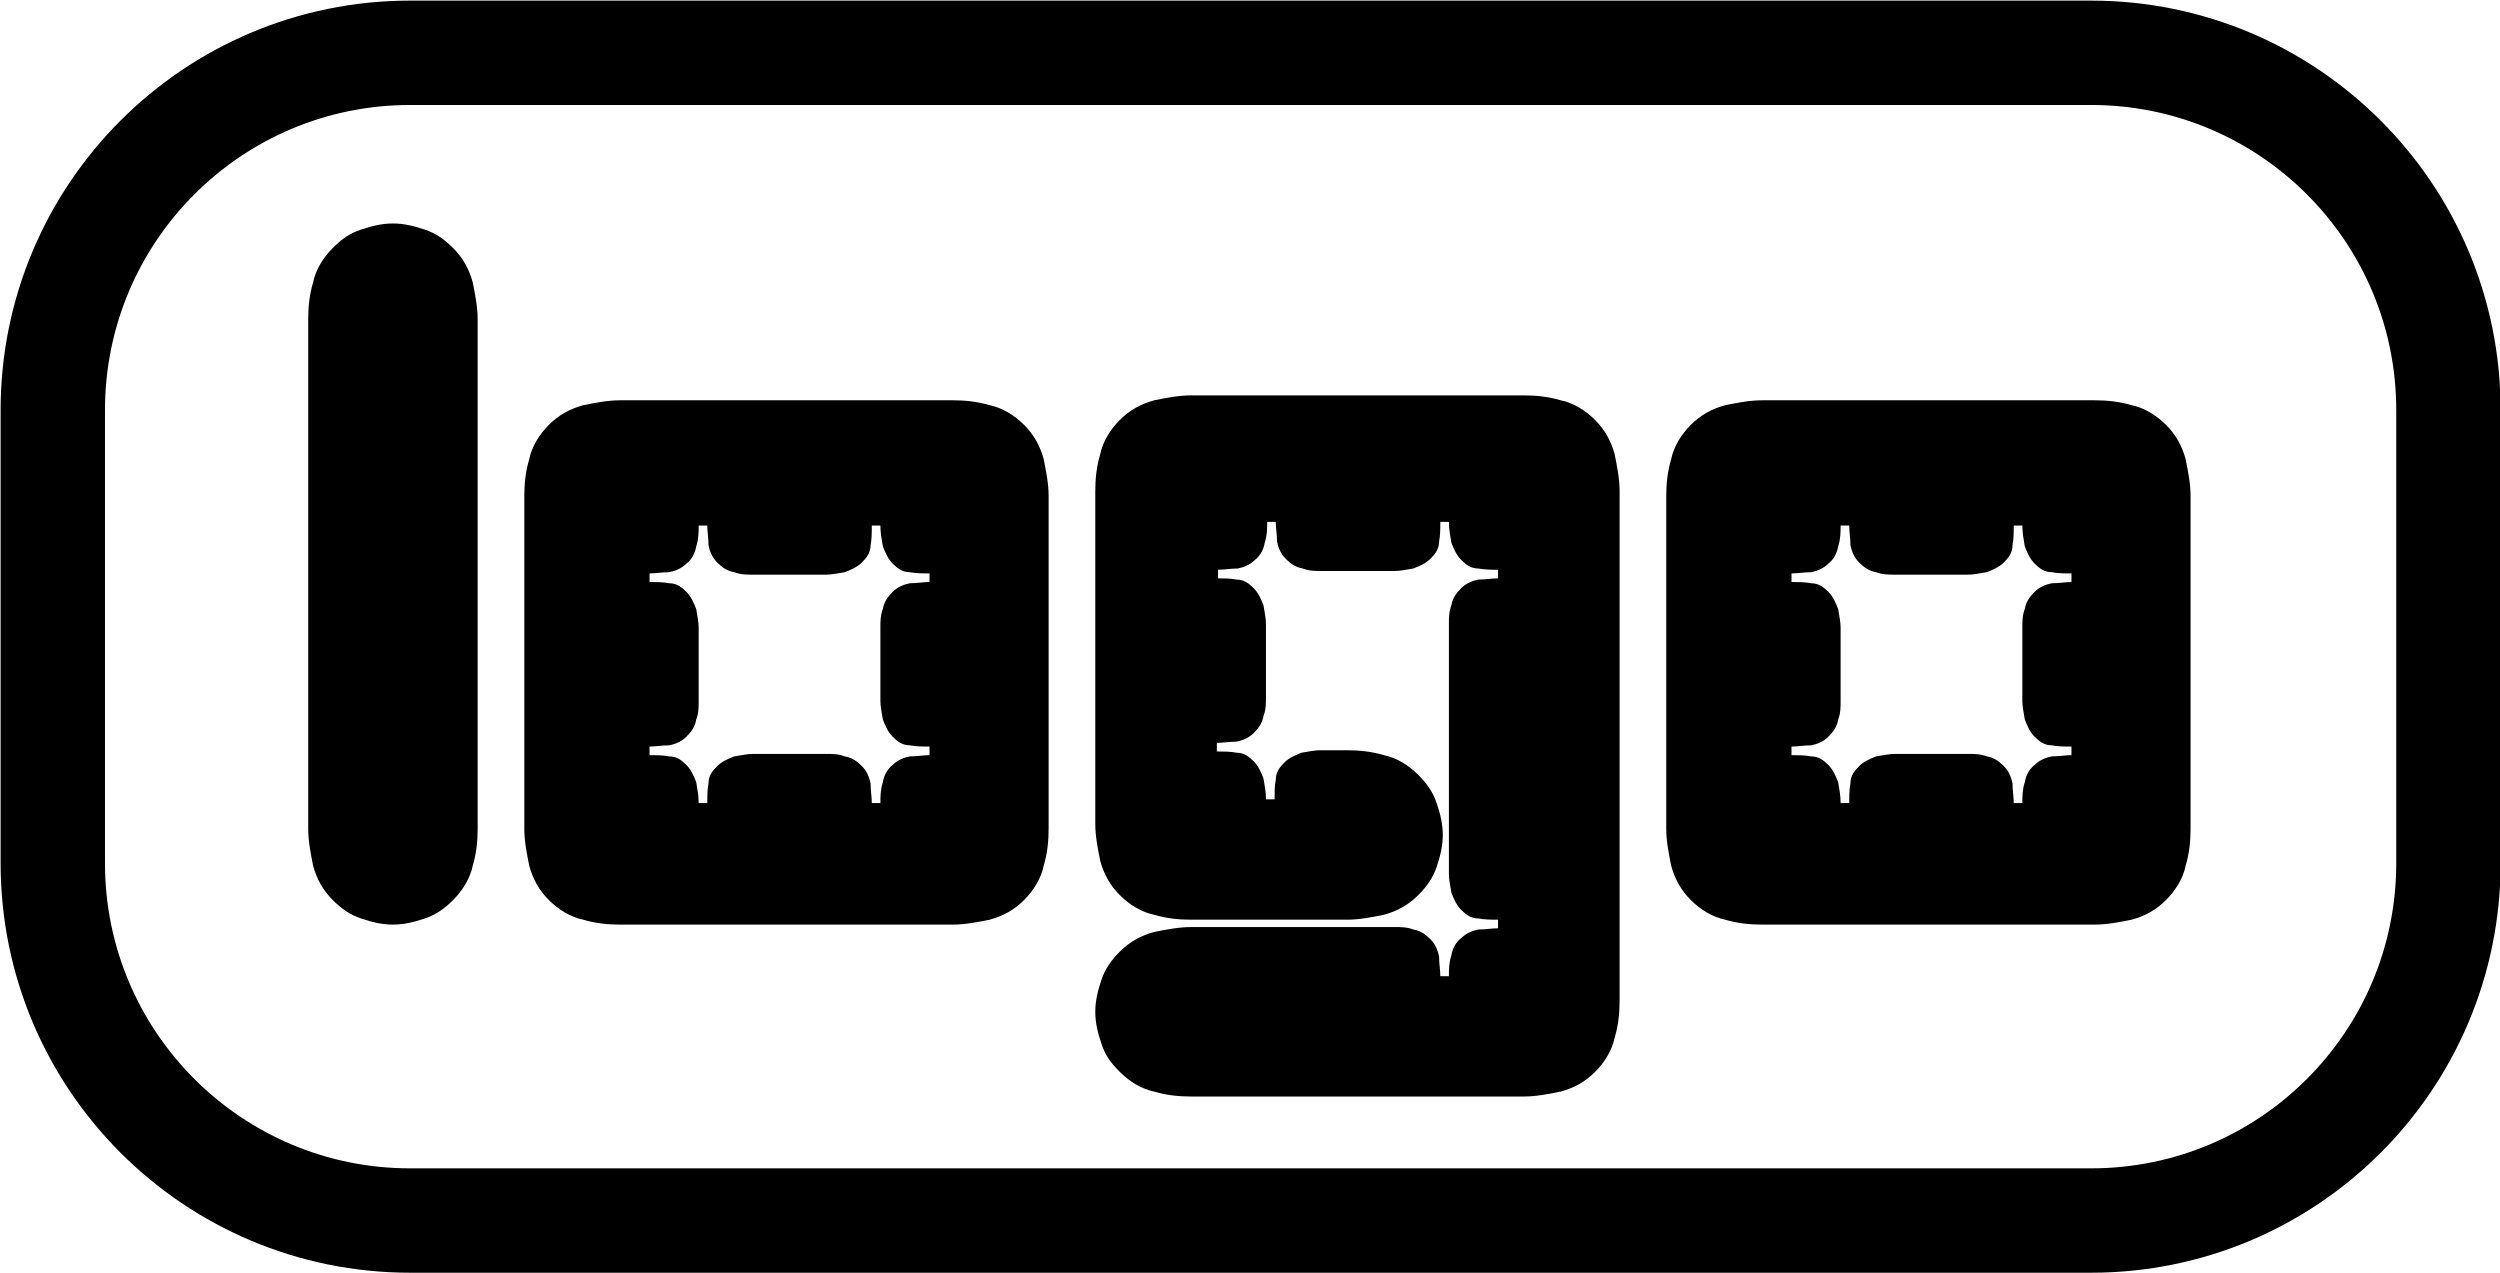
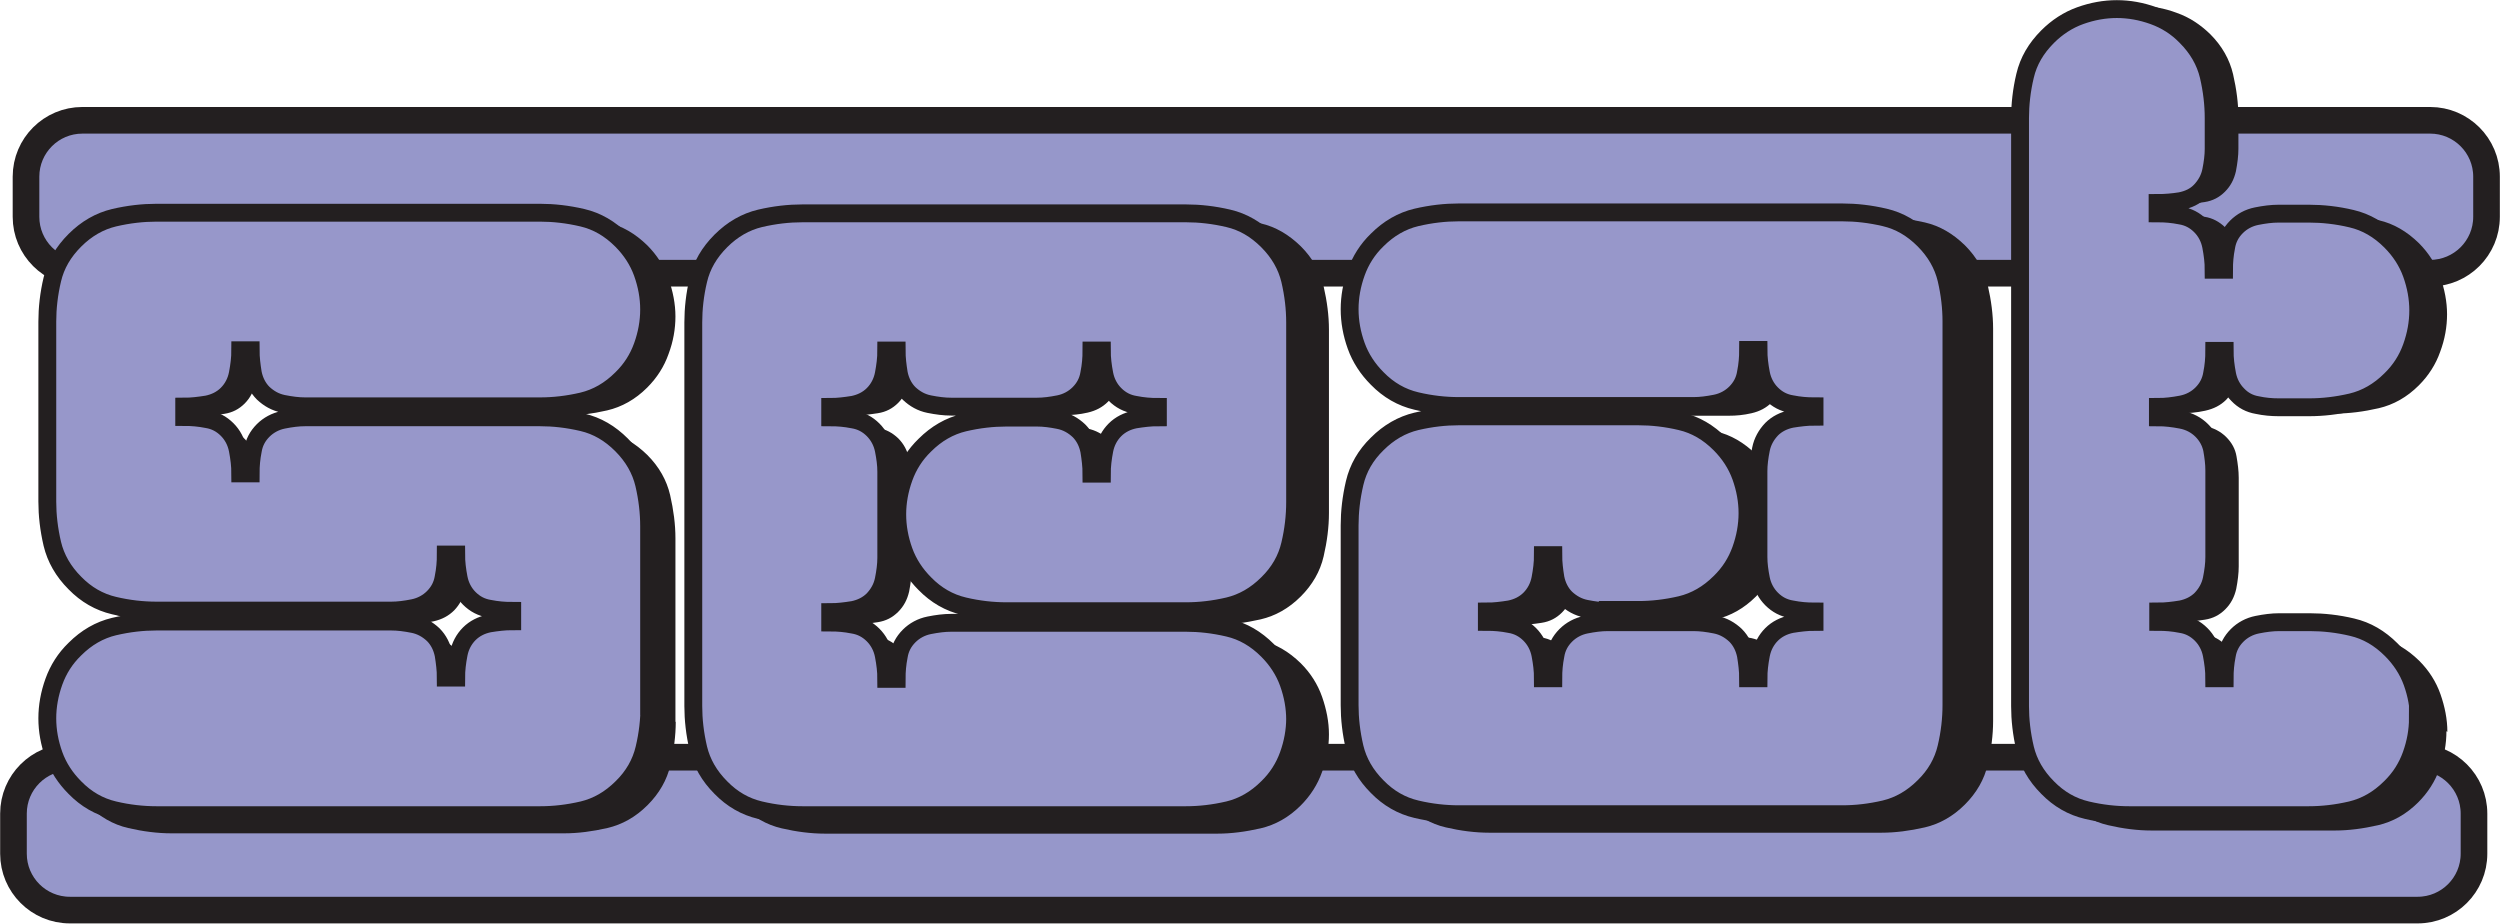
- <svg xmlns="http://www.w3.org/2000/svg" id="Layer_2" data-name="Layer 2" viewBox="0 0 203.6 103.6">
+ <svg xmlns="http://www.w3.org/2000/svg" id="Layer_1" viewBox="0 0 798 294.7">
  <defs>
-     <style>
-       .cls-1 {
-         fill: none;
-         stroke: #000;
-         stroke-miterlimit: 10;
-         stroke-width: 8.5px;
-       }
-     </style>
+     <style>.cls-1{fill:#231f20;}.cls-2{fill:#9697ca;stroke-width:8.5px;}.cls-2,.cls-3{stroke:#231f20;stroke-miterlimit:10;}.cls-3{fill:#9797ca;stroke-width:5.7px;}</style>
  </defs>
-   <g id="Layer_1-2" data-name="Layer 1">
-     <rect class="cls-1" x="4.3" y="4.3" width="195.1" height="95.1" rx="29.1" ry="29.1" />
-     <g>
-       <path d="M38.9,67.5c0,1-.1,2-.4,3-.2,1-.8,2-1.6,2.8-.7.7-1.4,1.2-2.3,1.5-.9.3-1.7.5-2.6.5s-1.7-.2-2.6-.5c-.9-.3-1.6-.8-2.3-1.5-.8-.8-1.3-1.7-1.6-2.8-.2-1-.4-2-.4-3V26c0-1,.1-2,.4-3,.2-1,.8-2,1.6-2.8s1.4-1.2,2.3-1.5c.9-.3,1.7-.5,2.6-.5s1.7.2,2.6.5c.9.3,1.6.8,2.3,1.5.8.8,1.3,1.7,1.6,2.8.2,1,.4,2,.4,3v41.5Z" />
-       <path d="M85.4,67.5c0,1-.1,2-.4,3-.2,1-.8,2-1.6,2.8-.8.8-1.7,1.3-2.8,1.6-1,.2-2,.4-3,.4h-27.1c-1,0-2-.1-3-.4-1-.2-2-.8-2.8-1.6-.8-.8-1.3-1.7-1.6-2.8-.2-1-.4-2-.4-3v-27.1c0-1,.1-2,.4-3,.2-1,.8-2,1.6-2.8s1.7-1.3,2.8-1.6c1-.2,2-.4,3-.4h27.1c1,0,2,.1,3,.4,1,.2,2,.8,2.8,1.6.8.8,1.3,1.7,1.6,2.8.2,1,.4,2,.4,3v27.1ZM75.7,60.8c-.5,0-1.1,0-1.6-.1-.6,0-1-.3-1.4-.7-.4-.4-.6-.9-.8-1.4-.1-.6-.2-1.1-.2-1.5v-6c0-.5,0-1,.2-1.5.1-.6.4-1,.8-1.4.4-.4.9-.6,1.4-.7.6,0,1.1-.1,1.6-.1v-.7c-.5,0-1.1,0-1.6-.1-.6,0-1-.3-1.4-.7-.4-.4-.6-.9-.8-1.4-.1-.6-.2-1.1-.2-1.7h-.7c0,.5,0,1.1-.1,1.6,0,.6-.3,1-.7,1.4-.4.4-.9.6-1.4.8-.6.1-1.1.2-1.5.2h-6c-.5,0-1,0-1.5-.2-.6-.1-1-.4-1.4-.8-.4-.4-.6-.9-.7-1.4,0-.6-.1-1.1-.1-1.6h-.7c0,.5,0,1.1-.2,1.7-.1.6-.4,1.1-.8,1.4-.4.4-.9.6-1.4.7-.6,0-1.1.1-1.6.1v.7c.5,0,1.1,0,1.6.1.6,0,1,.3,1.4.7.4.4.6.9.8,1.4.1.6.2,1.1.2,1.5v6c0,.5,0,1-.2,1.5-.1.6-.4,1-.8,1.4-.4.4-.9.6-1.4.7-.6,0-1.1.1-1.6.1v.7c.5,0,1.1,0,1.6.1.6,0,1,.3,1.4.7.4.4.6.9.8,1.4.1.6.2,1.1.2,1.7h.7c0-.5,0-1.1.1-1.6,0-.6.3-1,.7-1.4.4-.4.9-.6,1.4-.8.6-.1,1.1-.2,1.5-.2h6c.5,0,1,0,1.5.2.6.1,1,.4,1.4.8.4.4.6.9.7,1.4,0,.6.1,1.1.1,1.6h.7c0-.5,0-1.1.2-1.7.1-.6.4-1.1.8-1.4.4-.4.9-.6,1.4-.7.6,0,1.1-.1,1.6-.1v-.7Z" />
-       <path d="M99.1,47.1c.5,0,1.1,0,1.6.1.6,0,1,.3,1.4.7.4.4.6.9.8,1.4.1.6.2,1.1.2,1.5v6c0,.5,0,1-.2,1.5-.1.6-.4,1-.8,1.4-.4.4-.9.6-1.4.7-.6,0-1.1.1-1.6.1v.7c.5,0,1.1,0,1.6.1.6,0,1,.3,1.4.7.4.4.6.9.8,1.4.1.6.2,1.1.2,1.7h.7c0-.5,0-1.1.1-1.6,0-.6.3-1,.7-1.4.4-.4.9-.6,1.4-.8.6-.1,1.1-.2,1.5-.2h2.2c1,0,2,.1,3,.4,1,.2,2,.8,2.8,1.6.7.7,1.2,1.4,1.5,2.3.3.9.5,1.7.5,2.6s-.2,1.7-.5,2.6c-.3.9-.8,1.6-1.5,2.3-.8.8-1.7,1.3-2.8,1.6-1,.2-2,.4-3,.4h-12.7c-1,0-2-.1-3-.4-1-.2-2-.8-2.8-1.6-.8-.8-1.3-1.7-1.6-2.8-.2-1-.4-2-.4-3v-27.1c0-1,.1-2,.4-3,.2-1,.8-2,1.6-2.8s1.7-1.3,2.8-1.6c1-.2,2-.4,3-.4h27.1c1,0,2,.1,3,.4,1,.2,2,.8,2.8,1.6.8.8,1.3,1.7,1.6,2.8.2,1,.4,2,.4,3v41.5c0,1-.1,2-.4,3-.2,1-.8,2-1.6,2.8-.8.8-1.7,1.3-2.8,1.6-1,.2-2,.4-3,.4h-27.1c-1,0-2-.1-3-.4-1-.2-2-.8-2.8-1.6s-1.2-1.4-1.5-2.3c-.3-.9-.5-1.7-.5-2.6s.2-1.7.5-2.6c.3-.9.8-1.6,1.5-2.3.8-.8,1.7-1.3,2.8-1.6,1-.2,2-.4,3-.4h16.6c.5,0,1,0,1.5.2.6.1,1,.4,1.4.8s.6.9.7,1.4c0,.6.1,1.1.1,1.6h.7c0-.5,0-1.1.2-1.7.1-.6.4-1.1.8-1.4.4-.4.9-.6,1.4-.7.6,0,1.1-.1,1.6-.1v-.7c-.5,0-1.1,0-1.6-.1-.6,0-1-.3-1.4-.7-.4-.4-.6-.9-.8-1.4-.1-.6-.2-1.1-.2-1.5v-20.4c0-.5,0-1,.2-1.5.1-.6.4-1,.8-1.4.4-.4.9-.6,1.4-.7.6,0,1.1-.1,1.6-.1v-.7c-.5,0-1.1,0-1.6-.1-.6,0-1-.3-1.4-.7-.4-.4-.6-.9-.8-1.4-.1-.6-.2-1.1-.2-1.7h-.7c0,.5,0,1.1-.1,1.6,0,.6-.3,1-.7,1.4-.4.4-.9.6-1.4.8-.6.1-1.1.2-1.5.2h-6c-.5,0-1,0-1.5-.2-.6-.1-1-.4-1.4-.8-.4-.4-.6-.9-.7-1.4,0-.6-.1-1.1-.1-1.6h-.7c0,.5,0,1.1-.2,1.7-.1.6-.4,1.1-.8,1.4-.4.4-.9.6-1.4.7-.6,0-1.1.1-1.6.1v.7Z" />
-       <path d="M178.4,67.5c0,1-.1,2-.4,3-.2,1-.8,2-1.6,2.8-.8.8-1.7,1.3-2.8,1.6-1,.2-2,.4-3,.4h-27.1c-1,0-2-.1-3-.4-1-.2-2-.8-2.8-1.6-.8-.8-1.3-1.7-1.6-2.8-.2-1-.4-2-.4-3v-27.1c0-1,.1-2,.4-3,.2-1,.8-2,1.6-2.8s1.7-1.3,2.8-1.6c1-.2,2-.4,3-.4h27.1c1,0,2,.1,3,.4,1,.2,2,.8,2.8,1.6.8.8,1.3,1.7,1.6,2.8.2,1,.4,2,.4,3v27.1ZM168.7,60.8c-.5,0-1.1,0-1.6-.1-.6,0-1-.3-1.4-.7-.4-.4-.6-.9-.8-1.4-.1-.6-.2-1.1-.2-1.5v-6c0-.5,0-1,.2-1.5.1-.6.4-1,.8-1.4.4-.4.9-.6,1.4-.7.6,0,1.1-.1,1.6-.1v-.7c-.5,0-1.1,0-1.6-.1-.6,0-1-.3-1.4-.7-.4-.4-.6-.9-.8-1.4-.1-.6-.2-1.1-.2-1.7h-.7c0,.5,0,1.1-.1,1.6,0,.6-.3,1-.7,1.4-.4.4-.9.6-1.4.8-.6.1-1.1.2-1.5.2h-6c-.5,0-1,0-1.5-.2-.6-.1-1-.4-1.4-.8-.4-.4-.6-.9-.7-1.4,0-.6-.1-1.1-.1-1.6h-.7c0,.5,0,1.1-.2,1.7-.1.6-.4,1.1-.8,1.4-.4.4-.9.6-1.4.7-.6,0-1.1.1-1.6.1v.7c.5,0,1.1,0,1.6.1.6,0,1,.3,1.4.7.4.4.6.9.8,1.4.1.6.2,1.1.2,1.5v6c0,.5,0,1-.2,1.5-.1.6-.4,1-.8,1.4-.4.4-.9.6-1.4.7-.6,0-1.1.1-1.6.1v.7c.5,0,1.1,0,1.6.1.6,0,1,.3,1.4.7.4.4.6.9.8,1.4.1.6.2,1.1.2,1.7h.7c0-.5,0-1.1.1-1.6,0-.6.3-1,.7-1.4.4-.4.9-.6,1.4-.8.6-.1,1.1-.2,1.5-.2h6c.5,0,1,0,1.5.2.6.1,1,.4,1.4.8.4.4.6.9.7,1.4,0,.6.1,1.1.1,1.6h.7c0-.5,0-1.1.2-1.7.1-.6.4-1.1.8-1.4.4-.4.9-.6,1.4-.7.6,0,1.1-.1,1.6-.1v-.7Z" />
-     </g>
-   </g>
+   <rect class="cls-2" x="4.3" y="241.7" width="785.4" height="48.8" rx="18" ry="18" />
+   <rect class="cls-2" x="8.3" y="38.4" width="785.4" height="48.8" rx="18" ry="18" />
+   <path class="cls-1" d="M215.7,230.4c0,4.4-.6,9.1-1.7,13.8-1.1,4.8-3.6,9.1-7.3,12.8-3.8,3.8-8.1,6.2-12.8,7.3-4.8,1.1-9.4,1.7-13.8,1.7H54.7c-4.4,0-9.1-.6-13.8-1.7-4.8-1.1-9.1-3.6-12.8-7.3-3.1-3.1-5.4-6.7-6.8-10.7-1.4-4-2.2-8-2.2-12s.7-8,2.2-12c1.4-4,3.7-7.5,6.8-10.7,3.8-3.8,8-6.2,12.8-7.3,4.8-1.1,9.4-1.7,13.8-1.7h76.6c2.2,0,4.6.3,7.2.8,2.6.6,4.7,1.7,6.5,3.5,1.8,1.8,2.9,3.9,3.3,6.5.4,2.6.7,5.1.7,7.5h3.3c0-2.4.3-5,.8-7.7.6-2.7,1.7-4.9,3.5-6.7,1.8-1.8,3.9-2.9,6.5-3.3,2.6-.4,5.1-.7,7.5-.7v-3.3c-2.4,0-4.9-.2-7.5-.7-2.6-.4-4.7-1.6-6.5-3.3-1.8-1.8-2.9-4-3.5-6.7-.6-2.7-.8-5.2-.8-7.7h-3.3c0,2.4-.2,4.9-.7,7.5-.4,2.6-1.6,4.7-3.3,6.5-1.8,1.8-3.9,2.9-6.5,3.5-2.6.6-4.9.8-7.2.8H54.7c-4.4,0-9.1-.6-13.8-1.7-4.8-1.1-9.1-3.6-12.8-7.3-3.8-3.8-6.2-8-7.3-12.8-1.1-4.8-1.7-9.4-1.7-13.8v-58.6c0-4.4.6-9.1,1.7-13.8,1.1-4.8,3.6-9,7.3-12.8,3.8-3.8,8-6.2,12.8-7.3,4.8-1.1,9.4-1.7,13.8-1.7h125.3c4.4,0,9,.6,13.8,1.7,4.8,1.1,9,3.6,12.8,7.3,3.1,3.1,5.4,6.7,6.8,10.7,1.4,4,2.2,8,2.2,12s-.7,8-2.2,12c-1.4,4-3.7,7.6-6.8,10.7-3.8,3.8-8.1,6.2-12.8,7.3-4.8,1.1-9.4,1.7-13.8,1.7h-76.6c-2.2,0-4.6-.3-7.2-.8-2.6-.6-4.7-1.7-6.5-3.5-1.8-1.8-2.9-3.9-3.3-6.5-.4-2.6-.7-5.1-.7-7.5h-3.3c0,2.4-.3,5-.8,7.7-.6,2.7-1.7,4.9-3.5,6.7-1.8,1.8-3.9,2.9-6.5,3.3-2.6.4-5.1.7-7.5.7v3.3c2.4,0,4.9.2,7.5.7,2.6.4,4.7,1.6,6.5,3.3,1.8,1.8,2.9,4,3.5,6.7.6,2.7.8,5.2.8,7.7h3.3c0-2.4.2-4.9.7-7.5.4-2.6,1.6-4.7,3.3-6.5,1.8-1.8,3.9-2.9,6.5-3.5,2.6-.6,4.9-.8,7.2-.8h76.6c4.4,0,9,.6,13.8,1.7,4.8,1.1,9,3.6,12.8,7.3,3.8,3.8,6.2,8.1,7.3,12.8,1.1,4.8,1.7,9.4,1.7,13.8v58.6Z" />
+   <path class="cls-3" d="M207.3,225.4c0,4.3-.5,8.9-1.6,13.5-1.1,4.7-3.5,8.9-7.2,12.5-3.7,3.7-7.9,6.1-12.5,7.2-4.7,1.1-9.2,1.6-13.5,1.6H49.9c-4.3,0-8.9-.5-13.5-1.6-4.7-1.1-8.9-3.5-12.5-7.2-3-3-5.3-6.5-6.7-10.4-1.4-3.9-2.1-7.8-2.1-11.7s.7-7.8,2.1-11.7c1.4-3.9,3.6-7.4,6.7-10.4,3.7-3.7,7.9-6.1,12.5-7.2,4.7-1.1,9.2-1.6,13.5-1.6h75c2.2,0,4.5.3,7,.8,2.5.5,4.6,1.7,6.4,3.4,1.7,1.7,2.8,3.9,3.3,6.4.4,2.5.7,4.9.7,7.3h3.3c0-2.4.3-4.9.8-7.5.5-2.6,1.7-4.8,3.4-6.5,1.7-1.7,3.9-2.8,6.4-3.3,2.5-.4,4.9-.7,7.3-.7v-3.3c-2.4,0-4.8-.2-7.3-.7-2.5-.4-4.6-1.5-6.4-3.3-1.7-1.7-2.9-3.9-3.4-6.5-.5-2.6-.8-5.1-.8-7.5h-3.3c0,2.4-.2,4.8-.7,7.3-.4,2.5-1.5,4.6-3.3,6.4-1.7,1.7-3.9,2.9-6.4,3.4-2.5.5-4.8.8-7,.8H49.9c-4.3,0-8.9-.5-13.5-1.6-4.7-1.1-8.9-3.5-12.5-7.2-3.7-3.7-6.1-7.9-7.2-12.5-1.1-4.7-1.6-9.2-1.6-13.5v-57.4c0-4.3.5-8.9,1.6-13.5,1.1-4.7,3.5-8.8,7.2-12.5,3.7-3.7,7.9-6.1,12.5-7.2,4.7-1.1,9.2-1.6,13.5-1.6h122.5c4.3,0,8.8.5,13.5,1.6,4.7,1.1,8.8,3.5,12.5,7.2,3,3,5.3,6.5,6.7,10.4,1.4,3.9,2.1,7.8,2.1,11.7s-.7,7.8-2.1,11.7c-1.4,3.9-3.6,7.4-6.7,10.4-3.7,3.7-7.9,6.1-12.5,7.2-4.7,1.1-9.2,1.6-13.5,1.6h-75c-2.2,0-4.5-.3-7-.8-2.5-.5-4.6-1.7-6.4-3.4-1.7-1.7-2.8-3.9-3.3-6.4-.4-2.5-.7-4.9-.7-7.3h-3.3c0,2.4-.3,4.9-.8,7.5-.5,2.6-1.7,4.8-3.4,6.5-1.7,1.7-3.9,2.8-6.4,3.3-2.5.4-4.9.7-7.3.7v3.3c2.4,0,4.8.2,7.3.7,2.5.4,4.6,1.5,6.4,3.3,1.7,1.7,2.9,3.9,3.4,6.5.5,2.6.8,5.1.8,7.5h3.3c0-2.4.2-4.8.7-7.3.4-2.5,1.5-4.6,3.3-6.4,1.7-1.7,3.9-2.9,6.4-3.4,2.5-.5,4.8-.8,7-.8h75c4.3,0,8.8.5,13.5,1.6,4.7,1.1,8.8,3.5,12.5,7.2,3.7,3.7,6.1,7.9,7.2,12.5,1.1,4.7,1.6,9.2,1.6,13.5v57.4Z" />
+   <path class="cls-1" d="M424.2,234.4c0,4-.7,8-2.2,12-1.4,4-3.7,7.6-6.8,10.7-3.8,3.8-8.1,6.2-12.8,7.3-4.8,1.1-9.4,1.7-13.8,1.7h-125.3c-4.4,0-9.1-.6-13.8-1.7-4.8-1.1-9.1-3.6-12.8-7.3-3.8-3.8-6.2-8-7.3-12.8-1.1-4.8-1.7-9.4-1.7-13.8v-125.3c0-4.4.6-9.1,1.7-13.8,1.1-4.8,3.6-9,7.3-12.8,3.8-3.8,8-6.2,12.8-7.3,4.8-1.1,9.4-1.7,13.8-1.7h125.3c4.4,0,9,.6,13.8,1.7,4.8,1.1,9,3.6,12.8,7.3,3.8,3.8,6.2,8.1,7.3,12.8,1.1,4.8,1.7,9.4,1.7,13.8v58.6c0,4.4-.6,9.1-1.7,13.8-1.1,4.8-3.6,9.1-7.3,12.8-3.8,3.8-8.1,6.2-12.8,7.3-4.8,1.1-9.4,1.7-13.8,1.7h-58.6c-4.4,0-9.1-.6-13.8-1.7-4.8-1.1-9.1-3.6-12.8-7.3-3.1-3.1-5.4-6.7-6.8-10.7-1.4-4-2.2-8-2.2-12s.7-8,2.2-12c1.4-4,3.7-7.5,6.8-10.7,3.8-3.8,8-6.2,12.8-7.3,4.8-1.1,9.4-1.7,13.8-1.7h10c2.2,0,4.6.3,7.2.8,2.6.6,4.7,1.7,6.5,3.5,1.8,1.8,2.9,3.9,3.3,6.5.4,2.6.7,5.1.7,7.5h3.3c0-2.4.3-5,.8-7.7.6-2.7,1.7-4.9,3.5-6.7,1.8-1.8,3.9-2.9,6.5-3.3,2.6-.4,5.1-.7,7.5-.7v-3.3c-2.4,0-4.9-.2-7.5-.7-2.6-.4-4.7-1.6-6.5-3.3-1.8-1.8-2.9-4-3.5-6.7-.6-2.7-.8-5.2-.8-7.7h-3.3c0,2.4-.2,4.9-.7,7.5-.4,2.6-1.6,4.7-3.3,6.5-1.8,1.8-3.9,2.9-6.5,3.5-2.6.6-4.9.8-7.2.8h-28c-2.2,0-4.6-.3-7.2-.8-2.6-.6-4.7-1.7-6.5-3.5-1.8-1.8-2.9-3.9-3.3-6.5-.4-2.6-.7-5.1-.7-7.5h-3.3c0,2.4-.3,5-.8,7.7-.6,2.7-1.7,4.9-3.5,6.7-1.8,1.8-3.9,2.9-6.5,3.3-2.6.4-5.1.7-7.5.7v3.3c2.4,0,4.9.2,7.5.7,2.6.4,4.7,1.6,6.5,3.3,1.8,1.8,2.9,3.9,3.5,6.5.6,2.6.8,4.9.8,7.2v28c0,2.2-.3,4.6-.8,7.2-.6,2.6-1.7,4.7-3.5,6.5-1.8,1.8-3.9,2.9-6.5,3.3-2.6.4-5.1.7-7.5.7v3.3c2.4,0,4.9.2,7.5.7,2.6.4,4.7,1.6,6.5,3.3,1.8,1.8,2.9,4,3.5,6.7.6,2.7.8,5.2.8,7.7h3.3c0-2.4.2-4.9.7-7.5.4-2.6,1.6-4.7,3.3-6.5,1.8-1.8,3.9-2.9,6.5-3.5,2.6-.6,4.9-.8,7.2-.8h76.6c4.4,0,9,.6,13.8,1.7,4.8,1.1,9,3.6,12.8,7.3,3.1,3.1,5.4,6.7,6.8,10.7,1.4,4,2.2,8,2.2,12Z" />
+   <path class="cls-3" d="M413.4,229.3c0,3.9-.7,7.8-2.1,11.7-1.4,3.9-3.6,7.4-6.7,10.4-3.7,3.7-7.9,6.1-12.5,7.2-4.7,1.1-9.2,1.6-13.5,1.6h-122.5c-4.3,0-8.9-.5-13.5-1.6-4.7-1.1-8.9-3.5-12.5-7.2-3.7-3.7-6.1-7.9-7.2-12.5-1.1-4.7-1.6-9.2-1.6-13.5v-122.5c0-4.3.5-8.9,1.6-13.5,1.1-4.7,3.5-8.8,7.2-12.5,3.7-3.7,7.9-6.1,12.5-7.2,4.7-1.1,9.2-1.6,13.5-1.6h122.5c4.3,0,8.8.5,13.5,1.6,4.7,1.1,8.8,3.5,12.5,7.2,3.7,3.7,6.1,7.9,7.2,12.5,1.1,4.7,1.6,9.2,1.6,13.5v57.4c0,4.3-.5,8.9-1.6,13.5-1.1,4.7-3.5,8.9-7.2,12.5-3.7,3.7-7.9,6.1-12.5,7.2-4.7,1.1-9.2,1.6-13.5,1.6h-57.4c-4.3,0-8.9-.5-13.5-1.6-4.7-1.1-8.9-3.5-12.5-7.2-3-3-5.3-6.5-6.7-10.4-1.4-3.9-2.1-7.8-2.1-11.7s.7-7.8,2.1-11.7c1.4-3.9,3.6-7.4,6.7-10.4,3.7-3.7,7.9-6.1,12.5-7.2,4.7-1.1,9.2-1.6,13.5-1.6h9.8c2.2,0,4.5.3,7,.8,2.5.5,4.6,1.7,6.4,3.4,1.7,1.7,2.8,3.9,3.3,6.4.4,2.5.7,4.9.7,7.3h3.3c0-2.4.3-4.9.8-7.5.5-2.6,1.7-4.8,3.4-6.5,1.7-1.7,3.9-2.8,6.4-3.3,2.5-.4,4.9-.7,7.3-.7v-3.3c-2.4,0-4.8-.2-7.3-.7-2.5-.4-4.6-1.5-6.4-3.3-1.7-1.7-2.9-3.9-3.4-6.5-.5-2.6-.8-5.1-.8-7.5h-3.3c0,2.4-.2,4.8-.7,7.3-.4,2.5-1.5,4.6-3.3,6.4-1.7,1.7-3.9,2.9-6.4,3.4-2.5.5-4.8.8-7,.8h-27.4c-2.2,0-4.5-.3-7-.8-2.5-.5-4.6-1.7-6.4-3.4-1.7-1.7-2.8-3.9-3.3-6.4-.4-2.5-.7-4.9-.7-7.3h-3.3c0,2.4-.3,4.9-.8,7.5-.5,2.6-1.7,4.8-3.4,6.5-1.7,1.7-3.9,2.8-6.4,3.3-2.5.4-4.9.7-7.3.7v3.3c2.4,0,4.8.2,7.3.7,2.5.4,4.6,1.5,6.4,3.3,1.7,1.7,2.9,3.9,3.4,6.4.5,2.5.8,4.8.8,7v27.4c0,2.2-.3,4.5-.8,7-.5,2.5-1.7,4.6-3.4,6.4-1.7,1.7-3.9,2.8-6.4,3.3-2.5.4-4.9.7-7.3.7v3.3c2.4,0,4.8.2,7.3.7,2.5.4,4.6,1.5,6.4,3.3,1.7,1.7,2.9,3.9,3.4,6.5.5,2.6.8,5.1.8,7.5h3.3c0-2.4.2-4.8.7-7.3.4-2.5,1.5-4.6,3.3-6.4,1.7-1.7,3.9-2.9,6.4-3.4,2.5-.5,4.8-.8,7-.8h75c4.3,0,8.8.5,13.5,1.6,4.7,1.1,8.8,3.5,12.5,7.2,3,3,5.3,6.5,6.7,10.4,1.4,3.9,2.1,7.8,2.1,11.7Z" />
+   <path class="cls-1" d="M523.9,199.4c-2.2,0-4.6-.3-7.2-.8-2.6-.6-4.7-1.7-6.5-3.5-1.8-1.8-2.9-3.9-3.3-6.5-.4-2.6-.7-5.1-.7-7.5h-3.3c0,2.4-.3,5-.8,7.7-.6,2.7-1.7,4.9-3.5,6.7-1.8,1.8-3.9,2.9-6.5,3.3-2.6.4-5.1.7-7.5.7v3.3c2.4,0,4.9.2,7.5.7,2.6.4,4.7,1.6,6.5,3.3,1.8,1.8,2.9,4,3.5,6.7.6,2.7.8,5.2.8,7.7h3.3c0-2.4.2-4.9.7-7.5.4-2.6,1.6-4.7,3.3-6.5,1.8-1.8,3.9-2.9,6.5-3.5,2.6-.6,4.9-.8,7.2-.8h28c2.2,0,4.6.3,7.2.8,2.6.6,4.7,1.7,6.5,3.5,1.8,1.8,2.9,3.9,3.3,6.5.4,2.6.7,5.1.7,7.5h3.3c0-2.4.3-5,.8-7.7.6-2.7,1.7-4.9,3.5-6.7,1.8-1.8,3.9-2.9,6.5-3.3,2.6-.4,5.1-.7,7.5-.7v-3.3c-2.4,0-4.9-.2-7.5-.7-2.6-.4-4.7-1.6-6.5-3.3-1.8-1.8-2.9-3.9-3.5-6.5-.6-2.6-.8-4.9-.8-7.2v-28c0-2.2.3-4.6.8-7.2.6-2.6,1.7-4.7,3.5-6.5,1.8-1.8,3.9-2.9,6.5-3.3,2.6-.4,5.1-.7,7.5-.7v-3.3c-2.4,0-4.9-.2-7.5-.7-2.6-.4-4.7-1.6-6.5-3.3-1.8-1.8-2.9-4-3.5-6.7-.6-2.7-.8-5.2-.8-7.7h-3.3c0,2.4-.2,4.9-.7,7.5-.4,2.6-1.6,4.7-3.3,6.5-1.8,1.8-3.9,2.9-6.5,3.5-2.6.6-4.9.8-7.2.8h-76.6c-4.4,0-9.1-.6-13.8-1.7-4.8-1.1-9.1-3.6-12.8-7.3-3.1-3.1-5.4-6.7-6.8-10.7-1.4-4-2.2-8-2.2-12s.7-8,2.2-12c1.4-4,3.7-7.5,6.8-10.7,3.8-3.8,8-6.2,12.8-7.3,4.8-1.1,9.4-1.7,13.8-1.7h125.3c4.4,0,9,.6,13.8,1.7,4.8,1.1,9,3.6,12.8,7.3,3.8,3.8,6.2,8.1,7.3,12.8,1.1,4.8,1.7,9.4,1.7,13.8v125.3c0,4.4-.6,9.1-1.7,13.8-1.1,4.8-3.6,9.1-7.3,12.8-3.8,3.8-8.1,6.2-12.8,7.3-4.8,1.1-9.4,1.7-13.8,1.7h-125.3c-4.4,0-9.1-.6-13.8-1.7-4.8-1.1-9.1-3.6-12.8-7.3-3.8-3.8-6.2-8-7.3-12.8-1.1-4.8-1.7-9.4-1.7-13.8v-58.6c0-4.4.6-9,1.7-13.8,1.1-4.8,3.6-9.1,7.3-12.8,3.8-3.8,8-6.2,12.8-7.3,4.8-1.1,9.4-1.7,13.8-1.7h58.6c4.4,0,9.1.6,13.8,1.7,4.8,1.1,9,3.6,12.8,7.3,3.1,3.1,5.4,6.7,6.8,10.7,1.4,4,2.2,8,2.2,12s-.7,8-2.2,12c-1.4,4-3.7,7.6-6.8,10.7-3.8,3.8-8.1,6.2-12.8,7.3-4.8,1.1-9.4,1.7-13.8,1.7h-10Z" />
+   <path class="cls-3" d="M513.2,195.1c-2.2,0-4.5-.3-7-.8-2.5-.5-4.6-1.7-6.4-3.4-1.7-1.7-2.8-3.9-3.3-6.4-.4-2.5-.7-4.9-.7-7.3h-3.3c0,2.4-.3,4.9-.8,7.5-.5,2.6-1.7,4.8-3.4,6.5-1.7,1.7-3.9,2.8-6.4,3.3-2.5.4-4.9.7-7.3.7v3.3c2.4,0,4.8.2,7.3.7,2.5.4,4.6,1.5,6.4,3.3,1.7,1.7,2.9,3.9,3.4,6.5.5,2.6.8,5.1.8,7.5h3.3c0-2.4.2-4.8.7-7.3.4-2.5,1.5-4.6,3.3-6.4,1.7-1.7,3.9-2.9,6.4-3.4,2.5-.5,4.8-.8,7-.8h27.4c2.2,0,4.5.3,7,.8,2.5.5,4.6,1.7,6.4,3.4,1.7,1.7,2.8,3.9,3.3,6.4.4,2.5.7,4.9.7,7.3h3.3c0-2.4.3-4.9.8-7.5.5-2.6,1.7-4.8,3.4-6.5,1.7-1.7,3.9-2.8,6.4-3.3,2.5-.4,4.9-.7,7.3-.7v-3.3c-2.4,0-4.8-.2-7.3-.7-2.5-.4-4.6-1.5-6.4-3.3-1.7-1.7-2.9-3.9-3.4-6.4-.5-2.5-.8-4.8-.8-7v-27.4c0-2.2.3-4.5.8-7,.5-2.5,1.7-4.6,3.4-6.4,1.7-1.7,3.9-2.8,6.4-3.3,2.5-.4,4.9-.7,7.3-.7v-3.3c-2.4,0-4.8-.2-7.3-.7-2.5-.4-4.6-1.5-6.4-3.3-1.7-1.7-2.9-3.9-3.4-6.5-.5-2.6-.8-5.1-.8-7.5h-3.3c0,2.4-.2,4.8-.7,7.3-.4,2.5-1.5,4.6-3.3,6.4-1.7,1.7-3.9,2.9-6.4,3.4-2.5.5-4.8.8-7,.8h-75c-4.3,0-8.9-.5-13.5-1.6-4.7-1.1-8.9-3.5-12.5-7.2-3-3-5.3-6.5-6.7-10.4-1.4-3.9-2.1-7.8-2.1-11.7s.7-7.8,2.1-11.7c1.4-3.9,3.6-7.4,6.7-10.4,3.7-3.7,7.9-6.1,12.5-7.2,4.7-1.1,9.2-1.6,13.5-1.6h122.5c4.3,0,8.8.5,13.5,1.6,4.7,1.1,8.8,3.5,12.5,7.2,3.7,3.7,6.1,7.9,7.2,12.5,1.1,4.7,1.6,9.2,1.6,13.5v122.5c0,4.3-.5,8.9-1.6,13.5-1.1,4.7-3.5,8.9-7.2,12.5-3.7,3.7-7.9,6.1-12.5,7.2-4.7,1.1-9.2,1.6-13.5,1.6h-122.5c-4.3,0-8.9-.5-13.5-1.6-4.7-1.1-8.9-3.5-12.5-7.2-3.7-3.7-6.1-7.9-7.2-12.5-1.1-4.7-1.6-9.2-1.6-13.5v-57.4c0-4.3.5-8.8,1.6-13.5,1.1-4.7,3.5-8.9,7.2-12.5,3.7-3.7,7.9-6.1,12.5-7.2,4.7-1.1,9.2-1.6,13.5-1.6h57.4c4.3,0,8.9.5,13.5,1.6,4.7,1.1,8.8,3.5,12.5,7.2,3,3,5.3,6.5,6.7,10.4,1.4,3.9,2.1,7.8,2.1,11.7s-.7,7.8-2.1,11.7c-1.4,3.9-3.6,7.4-6.7,10.4-3.7,3.7-7.9,6.1-12.5,7.2-4.7,1.1-9.2,1.6-13.5,1.6h-9.8Z" />
+   <path class="cls-1" d="M780.9,233.4c0,4-.7,8-2.2,12-1.4,4-3.7,7.6-6.8,10.7-3.8,3.8-8.1,6.2-12.8,7.3-4.8,1.1-9.4,1.7-13.8,1.7h-58.6c-4.4,0-9.1-.6-13.8-1.7-4.8-1.1-9.1-3.6-12.8-7.3-3.8-3.8-6.2-8-7.3-12.8-1.1-4.8-1.7-9.4-1.7-13.8V37.5c0-4.4.6-9.1,1.7-13.8,1.1-4.8,3.6-9,7.3-12.8,3.1-3.1,6.7-5.4,10.7-6.8,4-1.4,8-2.2,12-2.2s8,.7,12,2.2c4,1.4,7.5,3.7,10.7,6.8,3.8,3.8,6.2,8.1,7.3,12.8,1.1,4.8,1.7,9.4,1.7,13.8v10c0,2.2-.3,4.6-.8,7.2-.6,2.6-1.7,4.7-3.5,6.5s-3.9,2.9-6.5,3.3c-2.6.4-5.1.7-7.5.7v3.3c2.4,0,4.9.2,7.5.7,2.6.4,4.7,1.6,6.5,3.3,1.8,1.8,2.9,4,3.5,6.7.6,2.7.8,5.2.8,7.7h3.3c0-2.4.2-4.9.7-7.5.4-2.6,1.6-4.7,3.3-6.5,1.8-1.8,3.9-2.9,6.5-3.5,2.6-.6,4.9-.8,7.2-.8h10c4.4,0,9.1.6,13.8,1.7,4.8,1.1,9,3.6,12.8,7.3,3.1,3.1,5.4,6.7,6.8,10.7,1.4,4,2.2,8,2.2,12s-.7,8-2.2,12c-1.4,4-3.7,7.6-6.8,10.7-3.8,3.8-8.1,6.2-12.8,7.3-4.8,1.1-9.4,1.7-13.8,1.7h-10c-2.2,0-4.6-.2-7-.7-2.4-.4-4.6-1.6-6.3-3.3-1.8-1.8-2.9-4-3.5-6.7-.6-2.7-.8-5.2-.8-7.7h-3.3c0,2.4-.2,4.9-.7,7.5-.4,2.6-1.6,4.7-3.3,6.5-1.8,1.8-4,2.9-6.7,3.5-2.7.6-5.2.8-7.7.8v3.3c2.4,0,5,.3,7.7.8,2.7.6,4.9,1.7,6.7,3.5,1.8,1.8,2.9,3.8,3.3,6.2.4,2.3.7,4.6.7,6.8v28.3c0,2.2-.3,4.6-.8,7.2-.6,2.6-1.7,4.7-3.5,6.5-1.8,1.8-3.9,2.9-6.5,3.3-2.6.4-5.1.7-7.5.7v3.3c2.4,0,4.9.2,7.5.7,2.6.4,4.7,1.6,6.5,3.3,1.8,1.8,2.9,4,3.5,6.7.6,2.7.8,5.2.8,7.7h3.3c0-2.4.2-4.9.7-7.5.4-2.6,1.6-4.7,3.3-6.5,1.8-1.8,3.9-2.9,6.5-3.5,2.6-.6,4.9-.8,7.2-.8h10c4.4,0,9.1.6,13.8,1.7,4.8,1.1,9,3.6,12.8,7.3,3.1,3.1,5.4,6.7,6.8,10.7,1.4,4,2.2,8,2.2,12Z" />
+   <path class="cls-3" d="M771.8,229.3c0,3.9-.7,7.8-2.1,11.7-1.4,3.9-3.6,7.4-6.7,10.4-3.7,3.7-7.9,6.1-12.5,7.2-4.7,1.1-9.2,1.6-13.5,1.6h-57.4c-4.3,0-8.9-.5-13.5-1.6-4.7-1.1-8.9-3.5-12.5-7.2-3.7-3.7-6.1-7.9-7.2-12.5-1.1-4.7-1.6-9.2-1.6-13.5V37.7c0-4.3.5-8.9,1.6-13.5,1.1-4.7,3.5-8.8,7.2-12.5,3-3,6.5-5.3,10.4-6.7,3.9-1.4,7.8-2.1,11.7-2.1s7.8.7,11.7,2.1c3.9,1.4,7.4,3.6,10.4,6.7,3.7,3.7,6.1,7.9,7.2,12.5,1.1,4.7,1.6,9.2,1.6,13.5v9.8c0,2.2-.3,4.5-.8,7-.5,2.5-1.7,4.6-3.4,6.4s-3.9,2.8-6.4,3.3c-2.5.4-4.9.6-7.3.6v3.3c2.4,0,4.8.2,7.3.7,2.5.4,4.6,1.5,6.4,3.3,1.7,1.7,2.9,3.9,3.4,6.5.5,2.6.8,5.1.8,7.5h3.3c0-2.4.2-4.8.7-7.3.4-2.5,1.5-4.6,3.3-6.4,1.7-1.7,3.9-2.9,6.4-3.4,2.5-.5,4.8-.8,7-.8h9.8c4.3,0,8.9.5,13.5,1.6,4.7,1.1,8.8,3.5,12.5,7.2,3,3,5.3,6.5,6.7,10.4,1.4,3.9,2.1,7.8,2.1,11.7s-.7,7.8-2.1,11.7c-1.4,3.9-3.6,7.4-6.7,10.4-3.7,3.7-7.9,6.1-12.5,7.2-4.7,1.1-9.2,1.6-13.5,1.6h-9.8c-2.2,0-4.5-.2-6.8-.7-2.4-.4-4.5-1.5-6.2-3.3-1.7-1.7-2.9-3.9-3.4-6.5-.5-2.6-.8-5.1-.8-7.5h-3.3c0,2.4-.2,4.8-.7,7.3-.4,2.5-1.5,4.6-3.3,6.4-1.7,1.7-3.9,2.9-6.5,3.4-2.6.5-5.1.8-7.5.8v3.3c2.4,0,4.9.3,7.5.8,2.6.5,4.8,1.7,6.5,3.4,1.7,1.7,2.8,3.7,3.3,6,.4,2.3.7,4.5.7,6.7v27.7c0,2.2-.3,4.5-.8,7-.5,2.5-1.7,4.6-3.4,6.4-1.7,1.7-3.9,2.8-6.4,3.3-2.5.4-4.9.7-7.3.7v3.3c2.4,0,4.8.2,7.3.7,2.5.4,4.6,1.5,6.4,3.3,1.7,1.7,2.9,3.9,3.4,6.5.5,2.6.8,5.1.8,7.5h3.3c0-2.4.2-4.8.7-7.3.4-2.5,1.5-4.6,3.3-6.4,1.7-1.7,3.9-2.9,6.4-3.4,2.5-.5,4.8-.8,7-.8h9.8c4.3,0,8.9.5,13.5,1.6,4.7,1.1,8.8,3.5,12.5,7.2,3,3,5.3,6.5,6.7,10.4,1.4,3.9,2.1,7.8,2.1,11.7Z" />
</svg>
